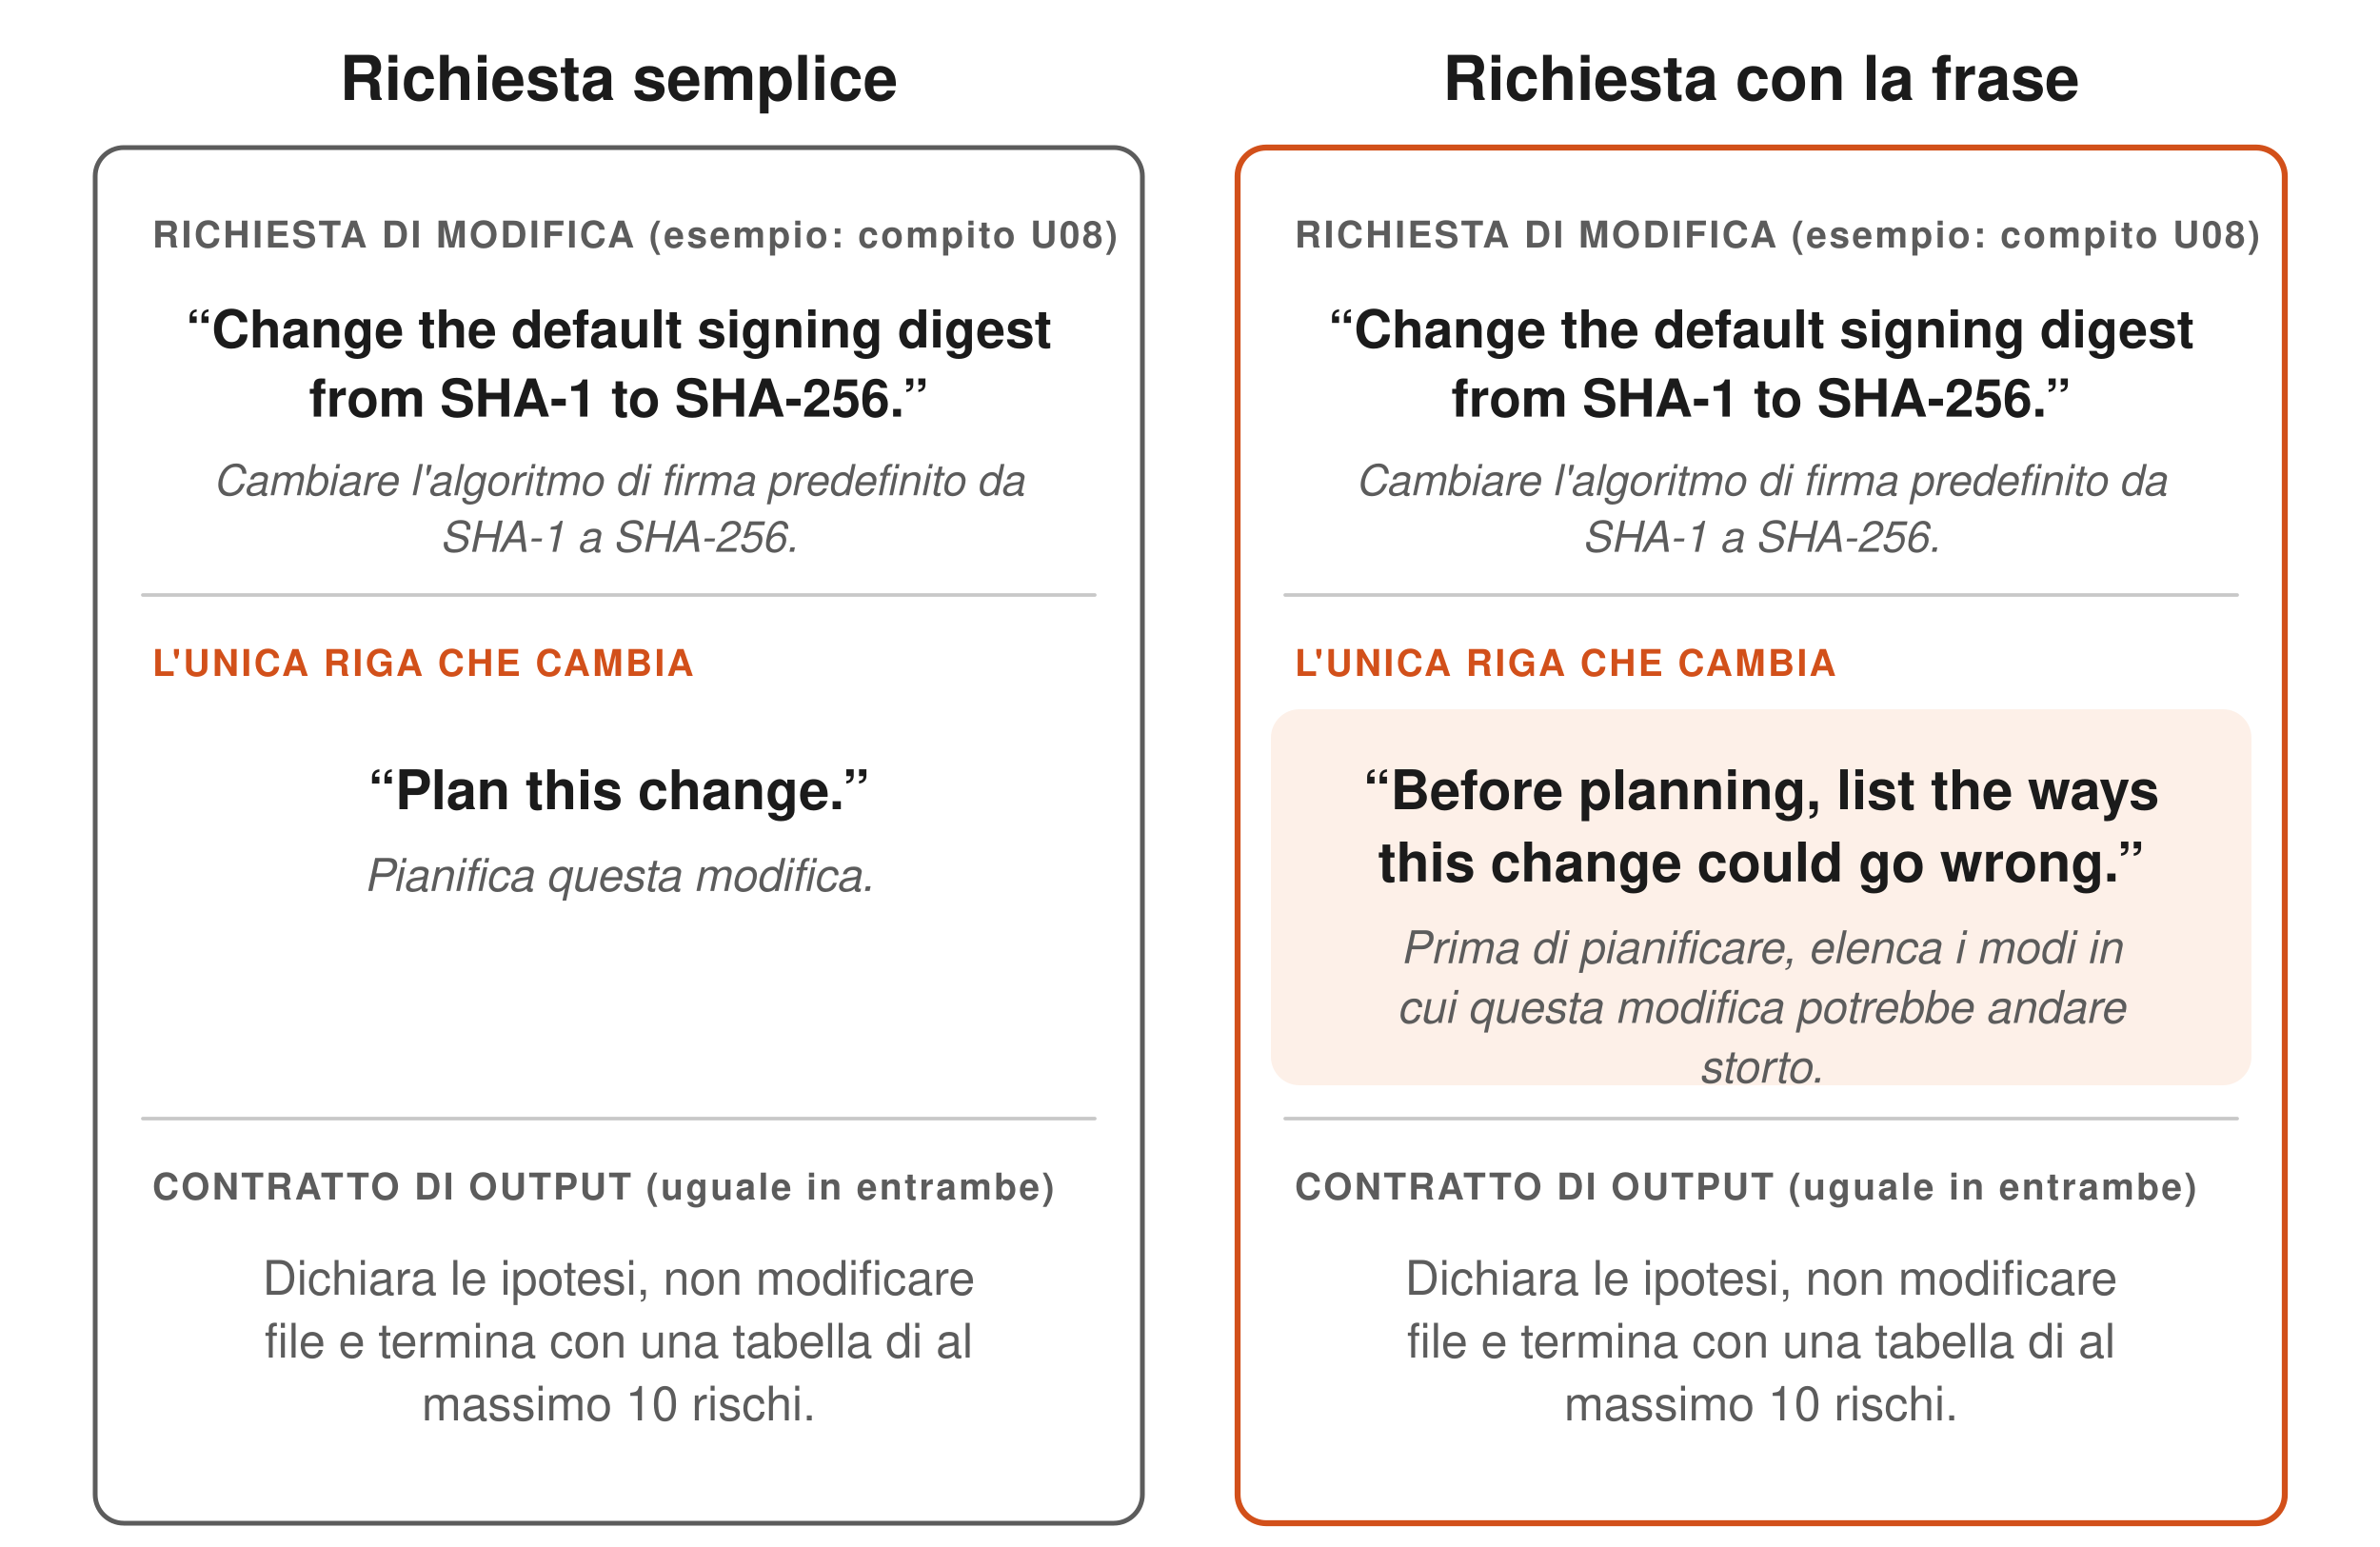
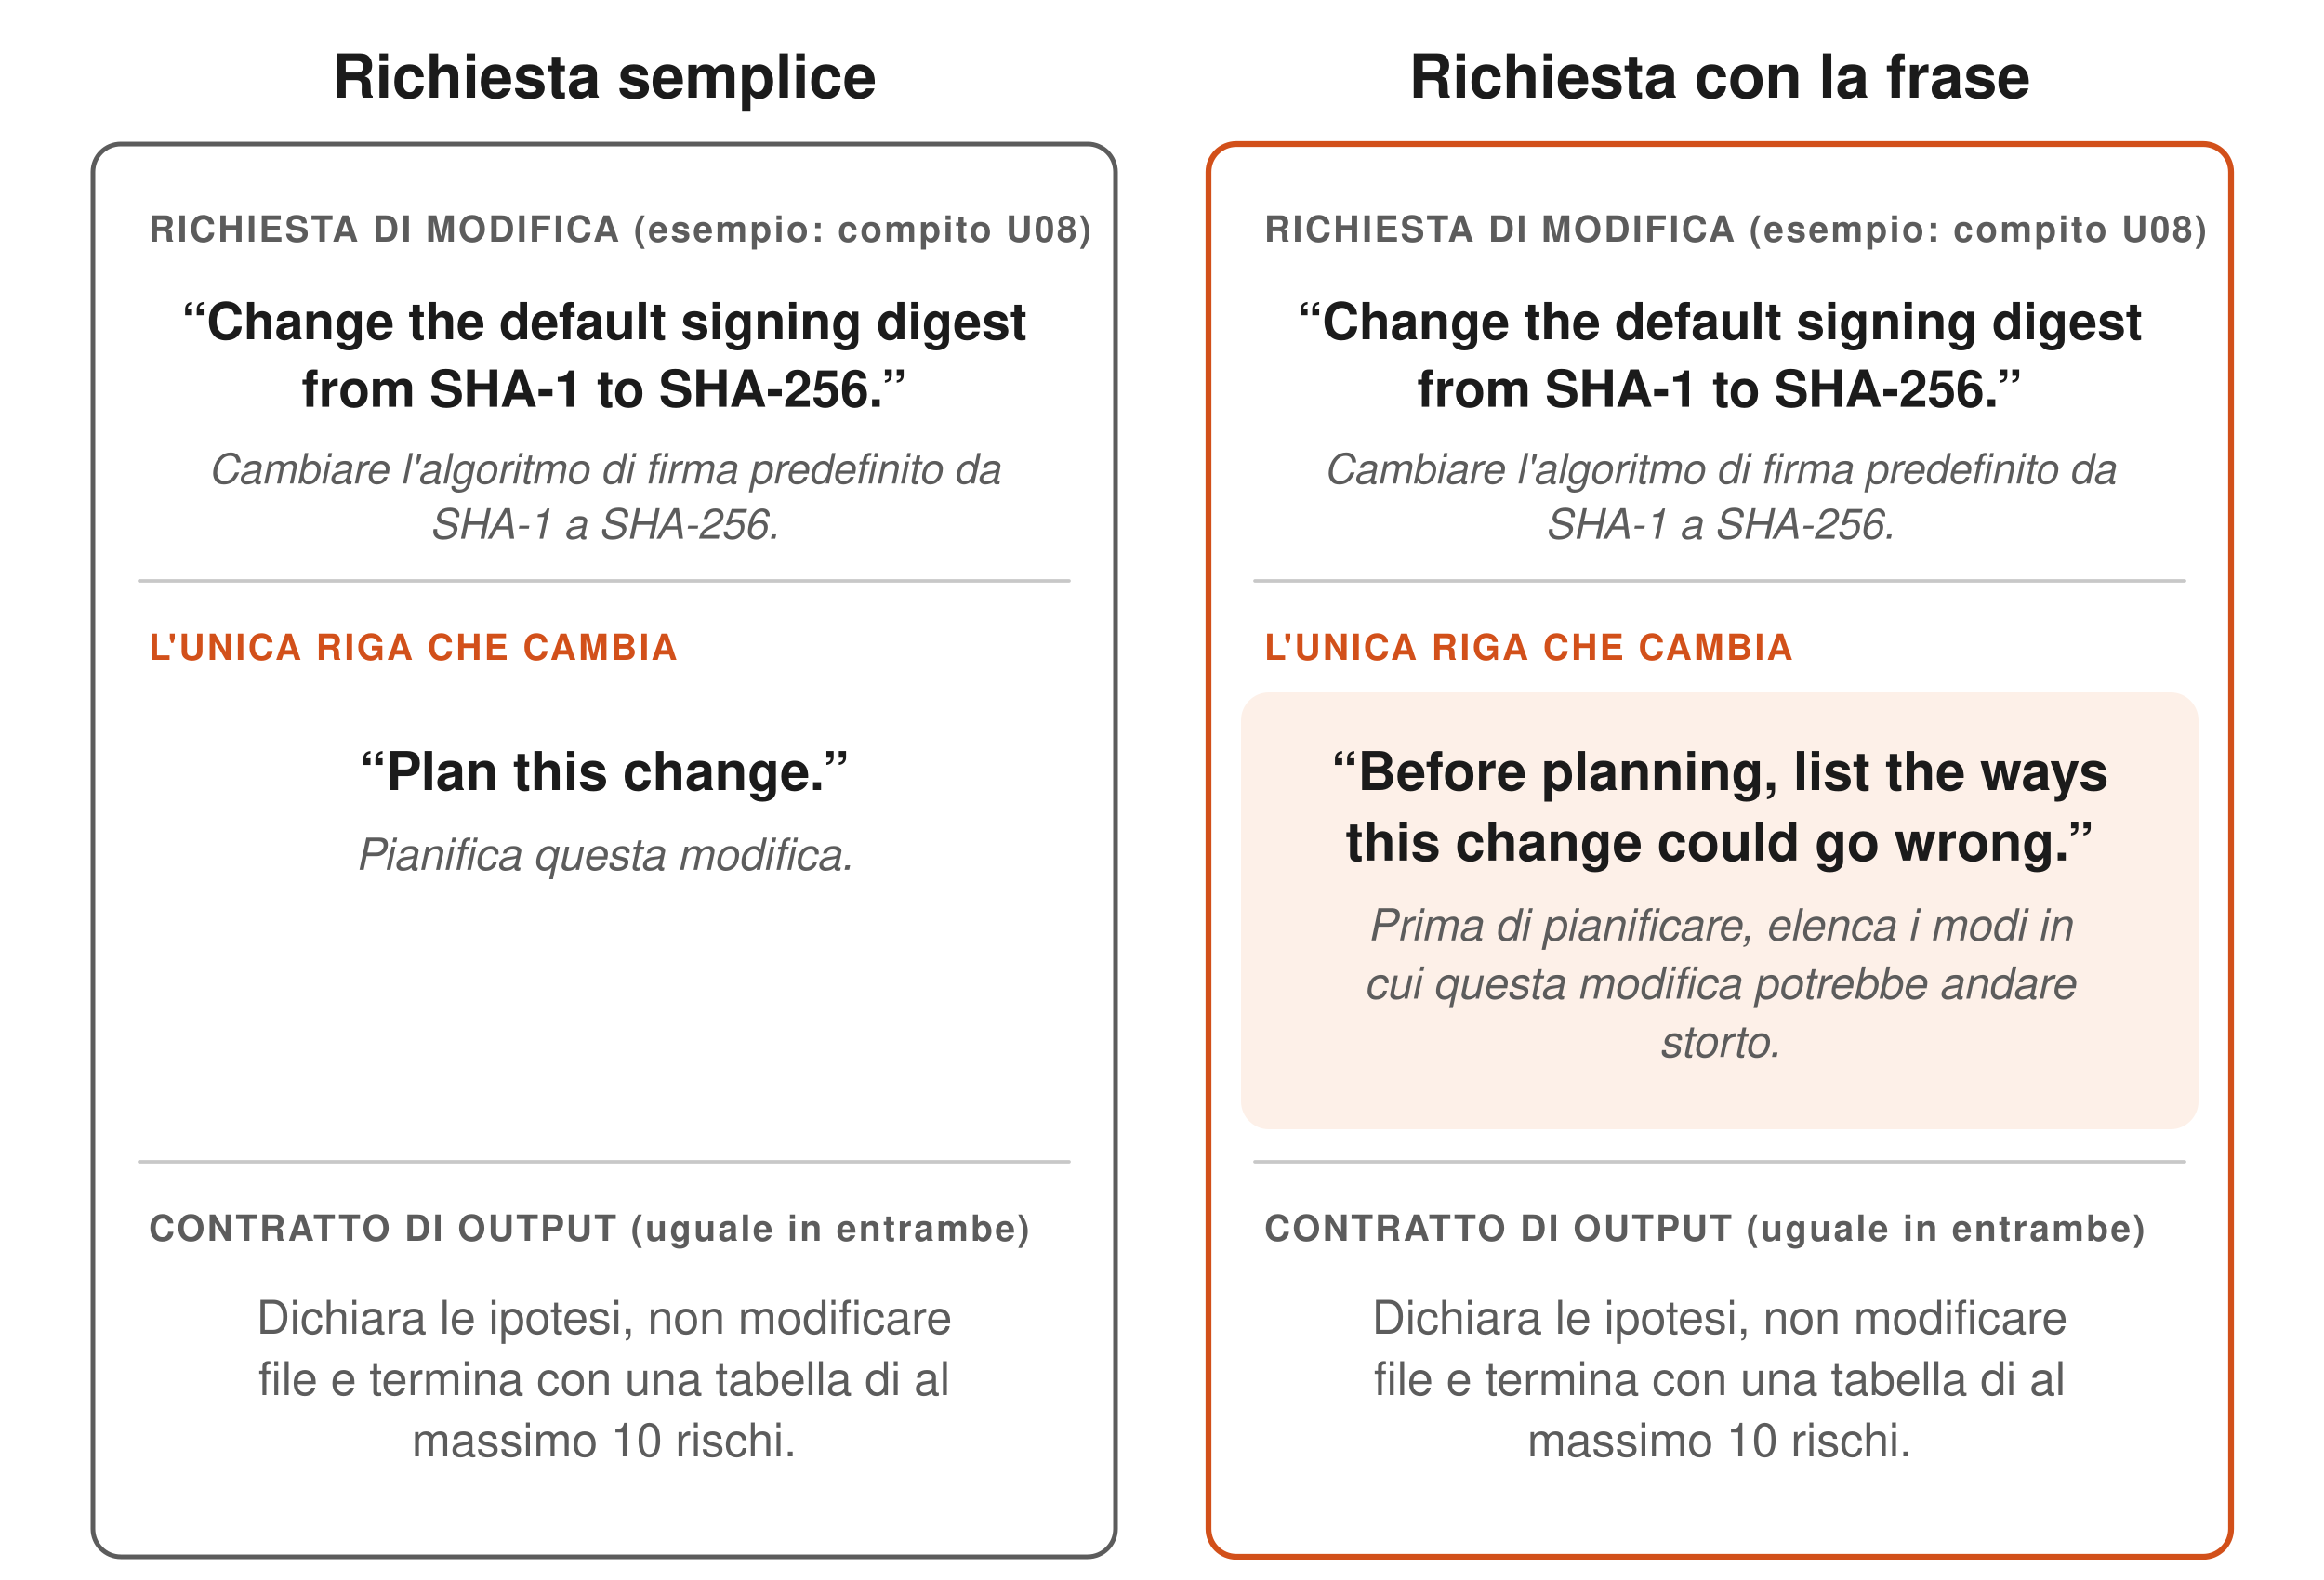
- <svg xmlns="http://www.w3.org/2000/svg" viewBox="0 0 1000 650" width="1000" height="650">
+ <svg xmlns="http://www.w3.org/2000/svg" viewBox="0 0 1000 680" width="1000" height="680">
  <text x="260" y="42" font-family="Helvetica Neue, Helvetica, Arial, sans-serif" font-size="26" font-weight="700" fill="#1b1b1b" text-anchor="middle">Richiesta semplice</text>
-   <rect x="40" y="62" width="440" height="578" rx="12" fill="none" stroke="#5c5c5c" stroke-width="2" />
+   <rect x="40" y="62" width="440" height="608" rx="12" fill="none" stroke="#5c5c5c" stroke-width="2" />
  <text x="64" y="104" font-family="Helvetica Neue, Helvetica, Arial, sans-serif" font-size="15.5" font-weight="600" fill="#5c5c5c" text-anchor="start" letter-spacing="1">RICHIESTA DI MODIFICA (esempio: compito U08)</text>
  <line x1="60" y1="250" x2="460" y2="250" stroke="#c8c8c8" stroke-width="1.5" stroke-linecap="round" />
  <text x="64" y="284" font-family="Helvetica Neue, Helvetica, Arial, sans-serif" font-size="15.5" font-weight="600" fill="#d2501a" text-anchor="start" letter-spacing="1">L'UNICA RIGA CHE CAMBIA</text>
-   <line x1="60" y1="470" x2="460" y2="470" stroke="#c8c8c8" stroke-width="1.5" stroke-linecap="round" />
-   <text x="64" y="504" font-family="Helvetica Neue, Helvetica, Arial, sans-serif" font-size="15.5" font-weight="600" fill="#5c5c5c" text-anchor="start" letter-spacing="1">CONTRATTO DI OUTPUT (uguale in entrambe)</text>
+   <line x1="60" y1="500" x2="460" y2="500" stroke="#c8c8c8" stroke-width="1.5" stroke-linecap="round" />
+   <text x="64" y="534" font-family="Helvetica Neue, Helvetica, Arial, sans-serif" font-size="15.5" font-weight="600" fill="#5c5c5c" text-anchor="start" letter-spacing="1">CONTRATTO DI OUTPUT (uguale in entrambe)</text>
  <text x="260" y="146" font-family="Helvetica Neue, Helvetica, Arial, sans-serif" font-size="22" font-weight="700" fill="#1b1b1b" text-anchor="middle">“Change the default signing digest</text>
  <text x="260" y="175.04" font-family="Helvetica Neue, Helvetica, Arial, sans-serif" font-size="22" font-weight="700" fill="#1b1b1b" text-anchor="middle">from SHA-1 to SHA-256.”</text>
  <text x="260" y="208.08" font-family="Helvetica Neue, Helvetica, Arial, sans-serif" font-size="18" font-weight="400" fill="#5c5c5c" text-anchor="middle" font-style="italic">Cambiare l'algoritmo di firma predefinito da</text>
  <text x="260" y="231.84" font-family="Helvetica Neue, Helvetica, Arial, sans-serif" font-size="18" font-weight="400" fill="#5c5c5c" text-anchor="middle" font-style="italic">SHA-1 a SHA-256.</text>
  <text x="260" y="340" font-family="Helvetica Neue, Helvetica, Arial, sans-serif" font-size="23" font-weight="700" fill="#1b1b1b" text-anchor="middle">“Plan this change.”</text>
  <text x="260" y="374.36" font-family="Helvetica Neue, Helvetica, Arial, sans-serif" font-size="19" font-weight="400" fill="#5c5c5c" text-anchor="middle" font-style="italic">Pianifica questa modifica.</text>
-   <text x="260" y="544" font-family="Helvetica Neue, Helvetica, Arial, sans-serif" font-size="20" font-weight="400" fill="#5c5c5c" text-anchor="middle">Dichiara le ipotesi, non modificare</text>
-   <text x="260" y="570.4" font-family="Helvetica Neue, Helvetica, Arial, sans-serif" font-size="20" font-weight="400" fill="#5c5c5c" text-anchor="middle">file e termina con una tabella di al</text>
-   <text x="260" y="596.8" font-family="Helvetica Neue, Helvetica, Arial, sans-serif" font-size="20" font-weight="400" fill="#5c5c5c" text-anchor="middle">massimo 10 rischi.</text>
+   <text x="260" y="574" font-family="Helvetica Neue, Helvetica, Arial, sans-serif" font-size="20" font-weight="400" fill="#5c5c5c" text-anchor="middle">Dichiara le ipotesi, non modificare</text>
+   <text x="260" y="600.4" font-family="Helvetica Neue, Helvetica, Arial, sans-serif" font-size="20" font-weight="400" fill="#5c5c5c" text-anchor="middle">file e termina con una tabella di al</text>
+   <text x="260" y="626.8" font-family="Helvetica Neue, Helvetica, Arial, sans-serif" font-size="20" font-weight="400" fill="#5c5c5c" text-anchor="middle">massimo 10 rischi.</text>
  <text x="740" y="42" font-family="Helvetica Neue, Helvetica, Arial, sans-serif" font-size="26" font-weight="700" fill="#1b1b1b" text-anchor="middle">Richiesta con la frase</text>
-   <rect x="520" y="62" width="440" height="578" rx="12" fill="none" stroke="#d2501a" stroke-width="2.5" />
+   <rect x="520" y="62" width="440" height="608" rx="12" fill="none" stroke="#d2501a" stroke-width="2.5" />
  <text x="544" y="104" font-family="Helvetica Neue, Helvetica, Arial, sans-serif" font-size="15.5" font-weight="600" fill="#5c5c5c" text-anchor="start" letter-spacing="1">RICHIESTA DI MODIFICA (esempio: compito U08)</text>
  <line x1="540" y1="250" x2="940" y2="250" stroke="#c8c8c8" stroke-width="1.5" stroke-linecap="round" />
  <text x="544" y="284" font-family="Helvetica Neue, Helvetica, Arial, sans-serif" font-size="15.5" font-weight="600" fill="#d2501a" text-anchor="start" letter-spacing="1">L'UNICA RIGA CHE CAMBIA</text>
-   <line x1="540" y1="470" x2="940" y2="470" stroke="#c8c8c8" stroke-width="1.5" stroke-linecap="round" />
-   <text x="544" y="504" font-family="Helvetica Neue, Helvetica, Arial, sans-serif" font-size="15.5" font-weight="600" fill="#5c5c5c" text-anchor="start" letter-spacing="1">CONTRATTO DI OUTPUT (uguale in entrambe)</text>
+   <line x1="540" y1="500" x2="940" y2="500" stroke="#c8c8c8" stroke-width="1.5" stroke-linecap="round" />
+   <text x="544" y="534" font-family="Helvetica Neue, Helvetica, Arial, sans-serif" font-size="15.5" font-weight="600" fill="#5c5c5c" text-anchor="start" letter-spacing="1">CONTRATTO DI OUTPUT (uguale in entrambe)</text>
  <text x="740" y="146" font-family="Helvetica Neue, Helvetica, Arial, sans-serif" font-size="22" font-weight="700" fill="#1b1b1b" text-anchor="middle">“Change the default signing digest</text>
  <text x="740" y="175.04" font-family="Helvetica Neue, Helvetica, Arial, sans-serif" font-size="22" font-weight="700" fill="#1b1b1b" text-anchor="middle">from SHA-1 to SHA-256.”</text>
  <text x="740" y="208.08" font-family="Helvetica Neue, Helvetica, Arial, sans-serif" font-size="18" font-weight="400" fill="#5c5c5c" text-anchor="middle" font-style="italic">Cambiare l'algoritmo di firma predefinito da</text>
  <text x="740" y="231.84" font-family="Helvetica Neue, Helvetica, Arial, sans-serif" font-size="18" font-weight="400" fill="#5c5c5c" text-anchor="middle" font-style="italic">SHA-1 a SHA-256.</text>
-   <rect x="534" y="298" width="412" height="158" rx="12" fill="#fdf0e8" stroke="none" stroke-width="2" />
+   <rect x="534" y="298" width="412" height="188" rx="12" fill="#fdf0e8" stroke="none" stroke-width="2" />
  <text x="740" y="340" font-family="Helvetica Neue, Helvetica, Arial, sans-serif" font-size="23" font-weight="700" fill="#1b1b1b" text-anchor="middle">“Before planning, list the ways</text>
  <text x="740" y="370.36" font-family="Helvetica Neue, Helvetica, Arial, sans-serif" font-size="23" font-weight="700" fill="#1b1b1b" text-anchor="middle">this change could go wrong.”</text>
  <text x="740" y="404.72" font-family="Helvetica Neue, Helvetica, Arial, sans-serif" font-size="19" font-weight="400" fill="#5c5c5c" text-anchor="middle" font-style="italic">Prima di pianificare, elenca i modi in</text>
  <text x="740" y="429.8" font-family="Helvetica Neue, Helvetica, Arial, sans-serif" font-size="19" font-weight="400" fill="#5c5c5c" text-anchor="middle" font-style="italic">cui questa modifica potrebbe andare</text>
  <text x="740" y="454.88" font-family="Helvetica Neue, Helvetica, Arial, sans-serif" font-size="19" font-weight="400" fill="#5c5c5c" text-anchor="middle" font-style="italic">storto.</text>
-   <text x="740" y="544" font-family="Helvetica Neue, Helvetica, Arial, sans-serif" font-size="20" font-weight="400" fill="#5c5c5c" text-anchor="middle">Dichiara le ipotesi, non modificare</text>
-   <text x="740" y="570.4" font-family="Helvetica Neue, Helvetica, Arial, sans-serif" font-size="20" font-weight="400" fill="#5c5c5c" text-anchor="middle">file e termina con una tabella di al</text>
-   <text x="740" y="596.8" font-family="Helvetica Neue, Helvetica, Arial, sans-serif" font-size="20" font-weight="400" fill="#5c5c5c" text-anchor="middle">massimo 10 rischi.</text>
+   <text x="740" y="574" font-family="Helvetica Neue, Helvetica, Arial, sans-serif" font-size="20" font-weight="400" fill="#5c5c5c" text-anchor="middle">Dichiara le ipotesi, non modificare</text>
+   <text x="740" y="600.4" font-family="Helvetica Neue, Helvetica, Arial, sans-serif" font-size="20" font-weight="400" fill="#5c5c5c" text-anchor="middle">file e termina con una tabella di al</text>
+   <text x="740" y="626.8" font-family="Helvetica Neue, Helvetica, Arial, sans-serif" font-size="20" font-weight="400" fill="#5c5c5c" text-anchor="middle">massimo 10 rischi.</text>
</svg>
